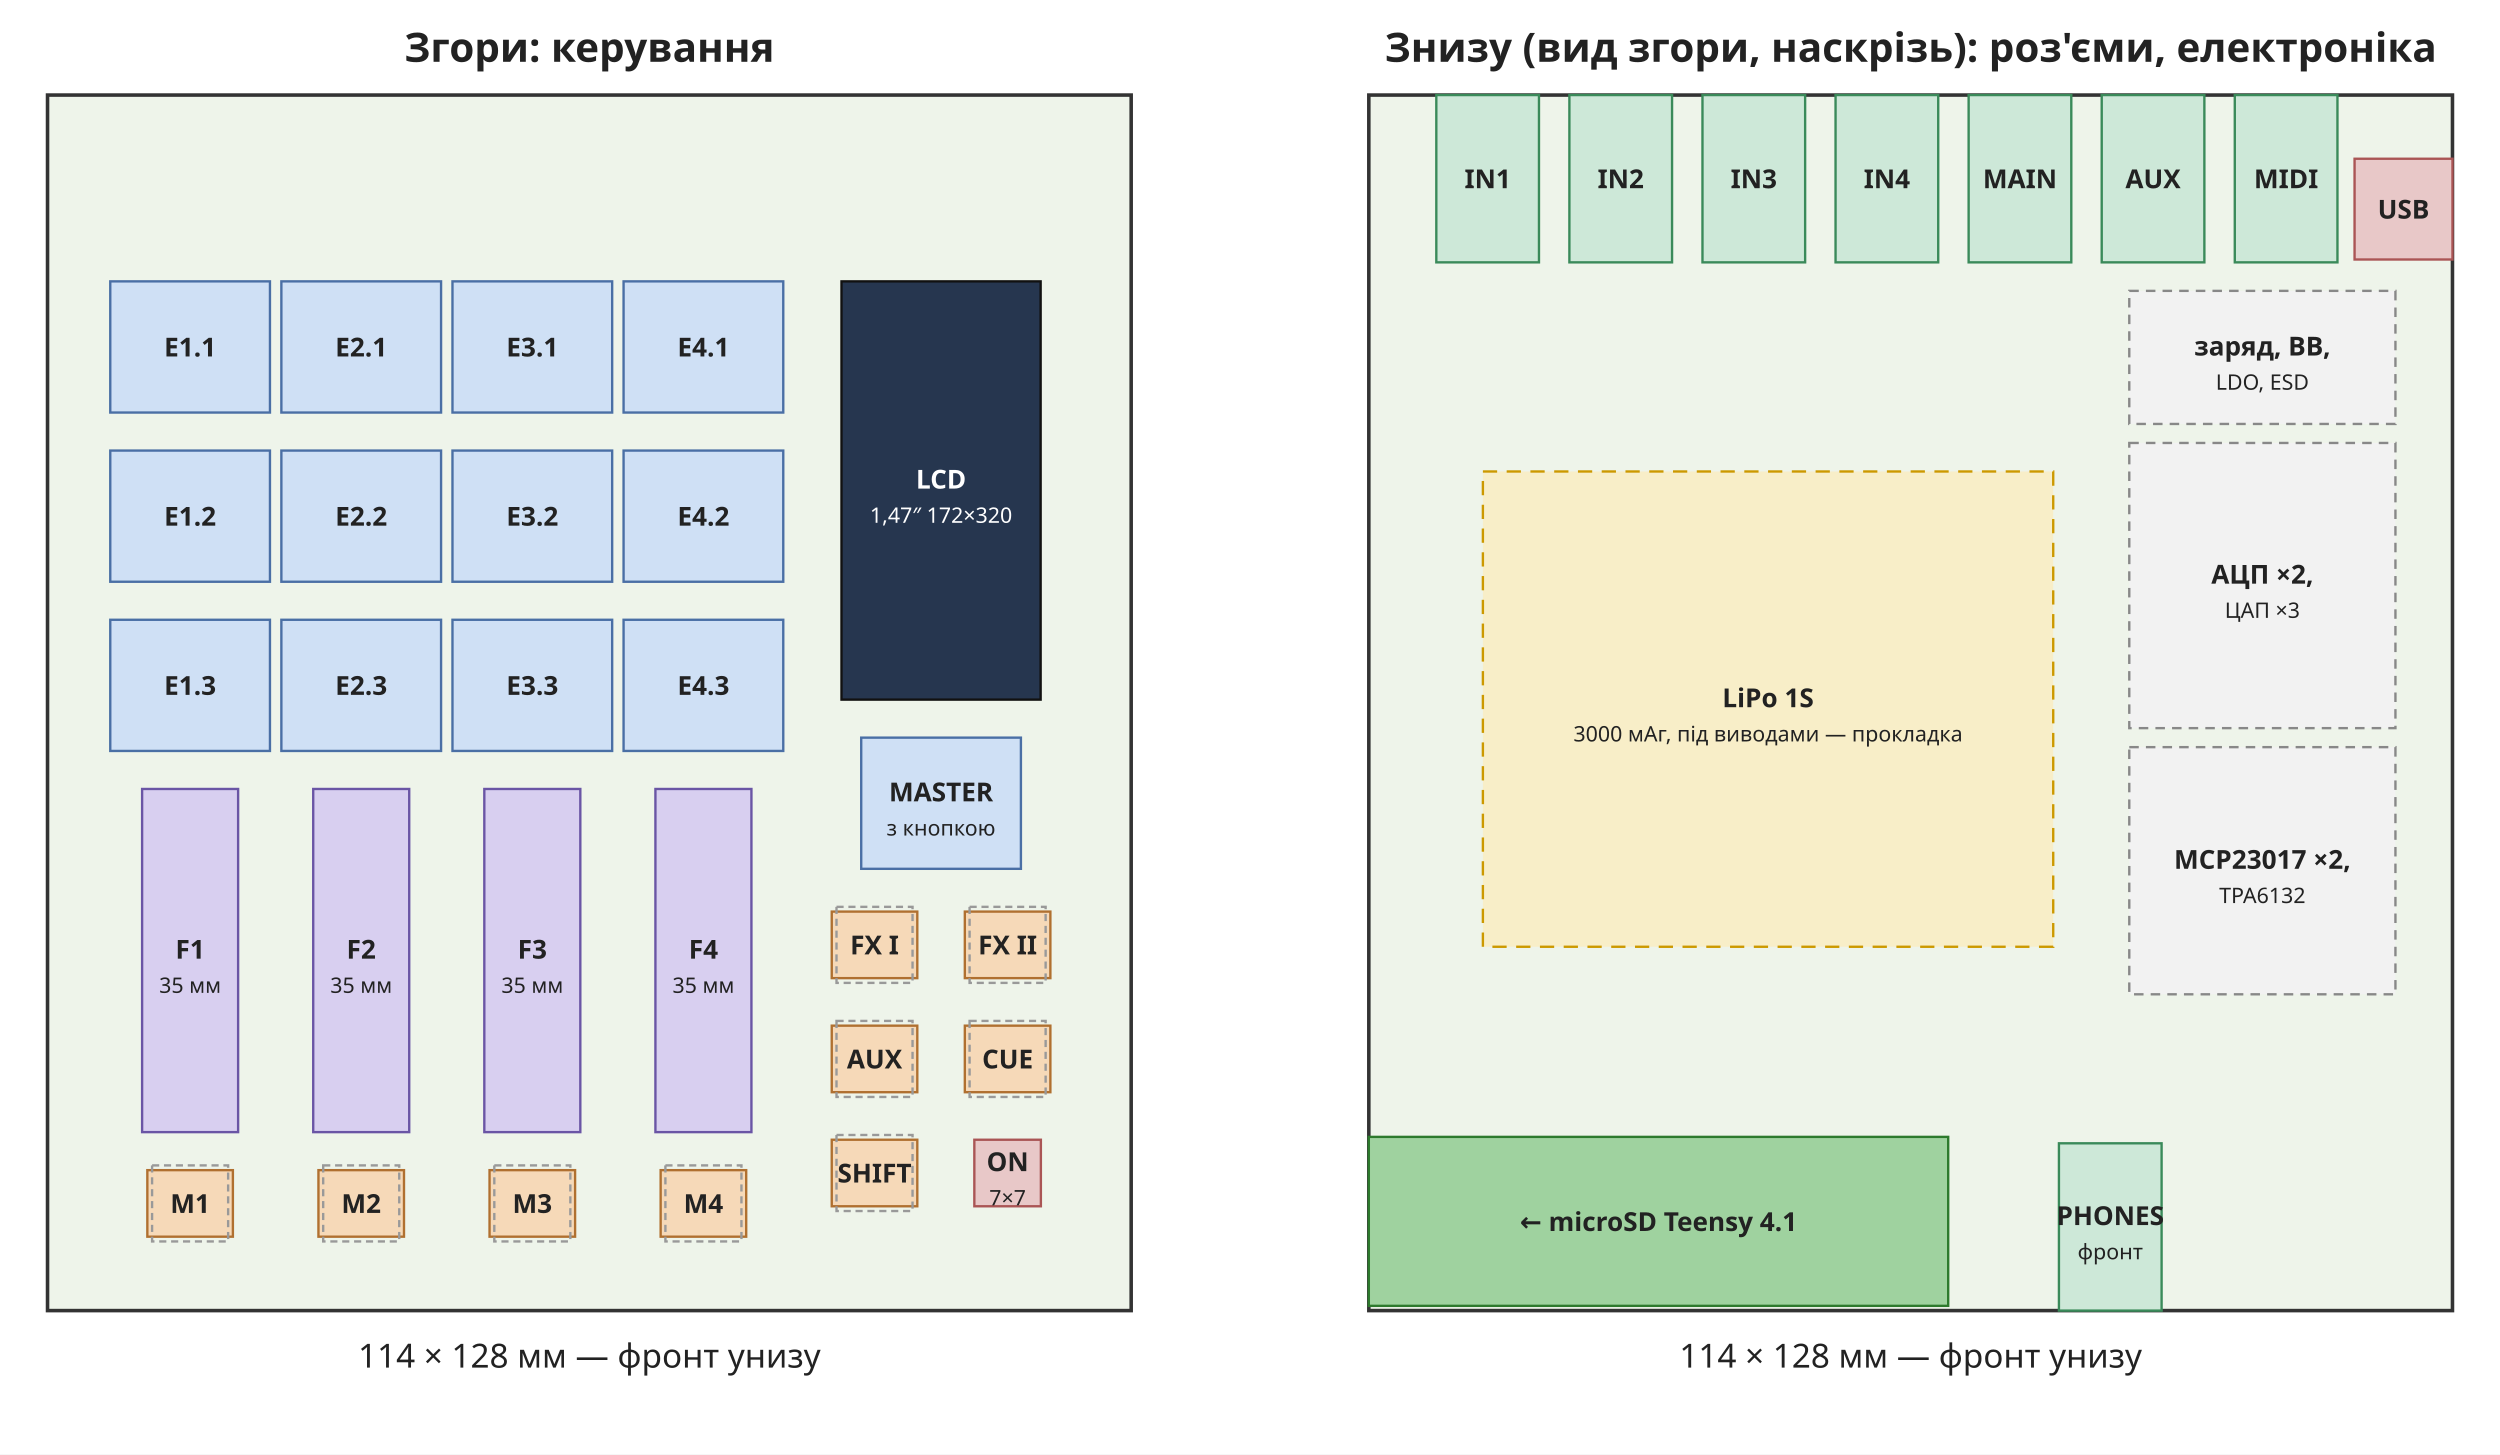
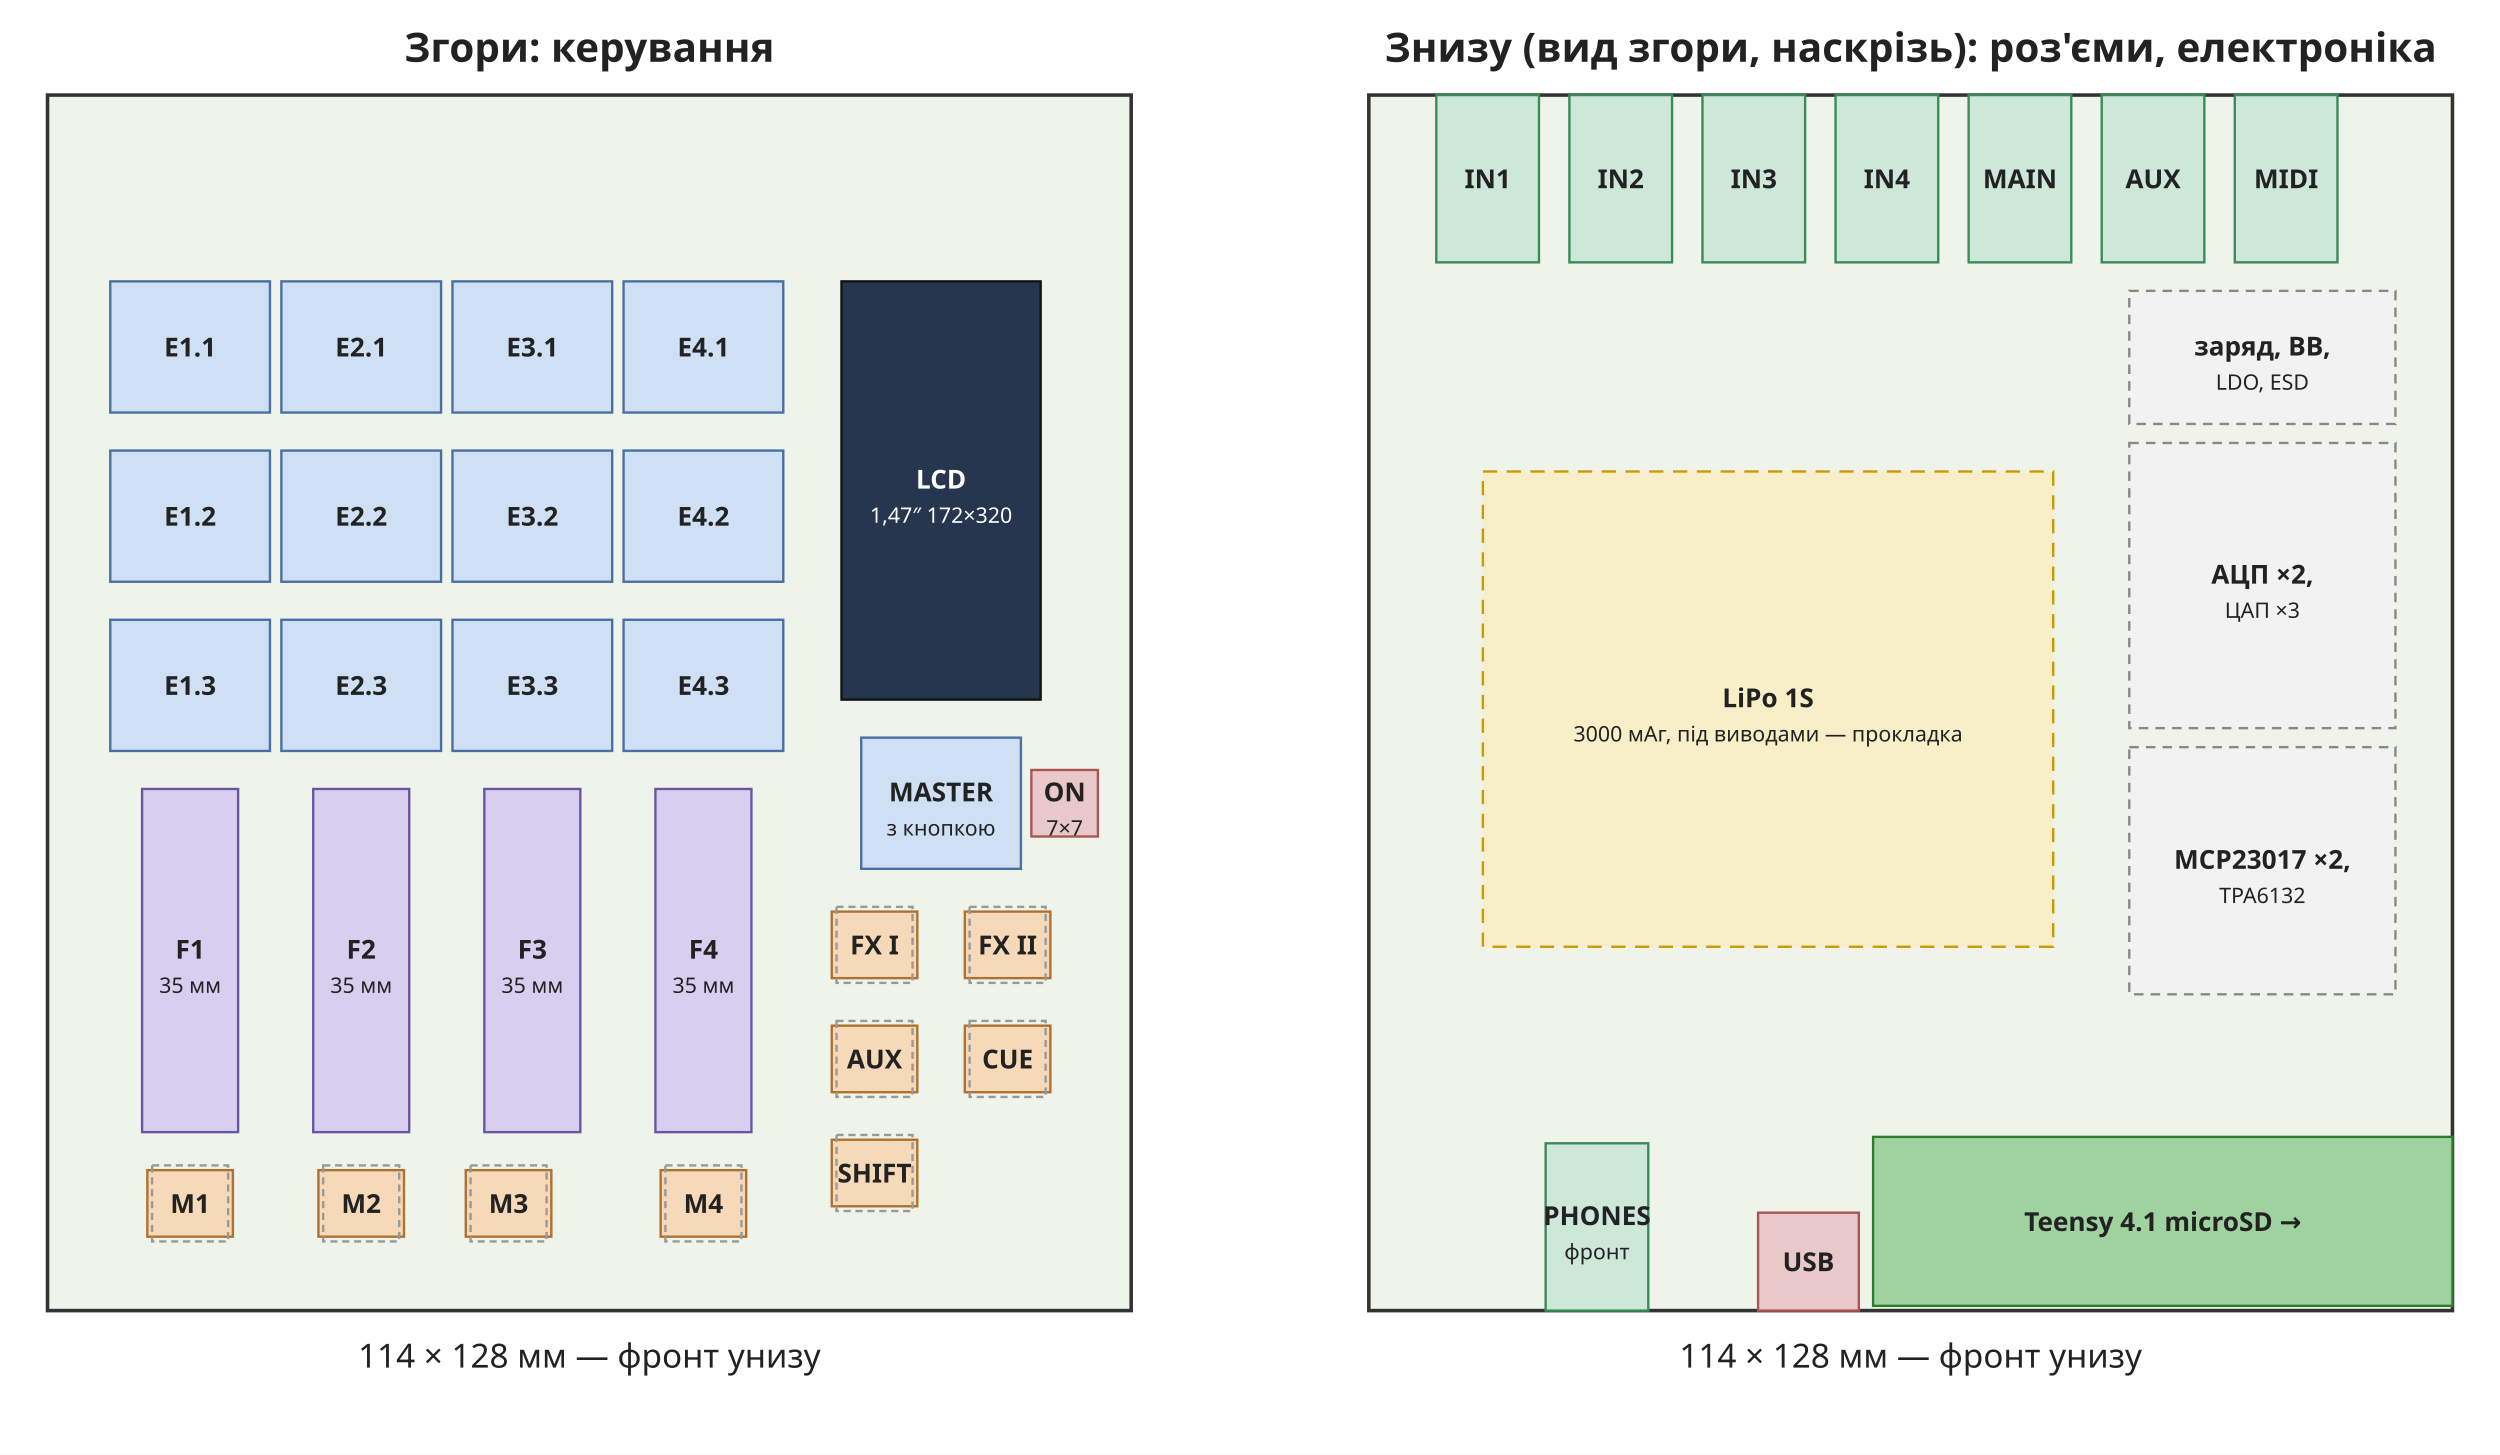
<svg xmlns="http://www.w3.org/2000/svg" width="1052" height="612" viewBox="0 0 1052 612">
  <rect width="100%" height="100%" fill="#fff" />
  <g transform="translate(20.0,40.0)">
    <rect x="0" y="0" width="456.0" height="511.5" style="fill:#eef4ea;stroke:#333;stroke-width:1.5" />
    <text x="228.0" y="-14.0" style="font-family:sans-serif;text-anchor:middle;fill:#222;font-size:17px;font-weight:bold">Згори: керування</text>
    <rect x="26.4" y="78.4" width="67.2" height="55.2" style="fill:#cfe0f5;stroke:#4a6fa5" />
    <text x="60.0" y="110.0" style="font-family:sans-serif;text-anchor:middle;fill:#222;font-size:11px;font-weight:bold">E1.1</text>
    <rect x="26.4" y="149.6" width="67.2" height="55.2" style="fill:#cfe0f5;stroke:#4a6fa5" />
    <text x="60.0" y="181.2" style="font-family:sans-serif;text-anchor:middle;fill:#222;font-size:11px;font-weight:bold">E1.2</text>
    <rect x="26.4" y="220.8" width="67.2" height="55.2" style="fill:#cfe0f5;stroke:#4a6fa5" />
    <text x="60.0" y="252.4" style="font-family:sans-serif;text-anchor:middle;fill:#222;font-size:11px;font-weight:bold">E1.3</text>
    <rect x="42.0" y="452.4" width="36.0" height="28.0" style="fill:#f6d9b8;stroke:#b07030" />
    <rect x="44.0" y="450.4" width="32.0" height="32.0" style="fill:none;stroke:#999;stroke-dasharray:3 2" />
    <text x="60.0" y="470.4" style="font-family:sans-serif;text-anchor:middle;fill:#222;font-size:11px;font-weight:bold">M1</text>
    <rect x="39.8" y="292.0" width="40.4" height="144.4" style="fill:#d8cff0;stroke:#6a55a5" />
    <text x="60.0" y="363.4" style="font-family:sans-serif;text-anchor:middle;fill:#222;font-size:11px;font-weight:bold">F1</text>
    <text x="60.0" y="377.8" style="font-family:sans-serif;text-anchor:middle;fill:#222;font-size:9px;font-weight:normal">35 мм</text>
    <rect x="98.4" y="78.4" width="67.2" height="55.2" style="fill:#cfe0f5;stroke:#4a6fa5" />
    <text x="132.0" y="110.0" style="font-family:sans-serif;text-anchor:middle;fill:#222;font-size:11px;font-weight:bold">E2.1</text>
    <rect x="98.4" y="149.6" width="67.2" height="55.2" style="fill:#cfe0f5;stroke:#4a6fa5" />
    <text x="132.0" y="181.2" style="font-family:sans-serif;text-anchor:middle;fill:#222;font-size:11px;font-weight:bold">E2.2</text>
    <rect x="98.4" y="220.8" width="67.2" height="55.2" style="fill:#cfe0f5;stroke:#4a6fa5" />
    <text x="132.0" y="252.4" style="font-family:sans-serif;text-anchor:middle;fill:#222;font-size:11px;font-weight:bold">E2.3</text>
    <rect x="114.0" y="452.4" width="36.0" height="28.0" style="fill:#f6d9b8;stroke:#b07030" />
    <rect x="116.0" y="450.4" width="32.0" height="32.0" style="fill:none;stroke:#999;stroke-dasharray:3 2" />
    <text x="132.0" y="470.4" style="font-family:sans-serif;text-anchor:middle;fill:#222;font-size:11px;font-weight:bold">M2</text>
    <rect x="111.8" y="292.0" width="40.4" height="144.4" style="fill:#d8cff0;stroke:#6a55a5" />
    <text x="132.0" y="363.4" style="font-family:sans-serif;text-anchor:middle;fill:#222;font-size:11px;font-weight:bold">F2</text>
    <text x="132.0" y="377.8" style="font-family:sans-serif;text-anchor:middle;fill:#222;font-size:9px;font-weight:normal">35 мм</text>
    <rect x="170.4" y="78.4" width="67.2" height="55.2" style="fill:#cfe0f5;stroke:#4a6fa5" />
    <text x="204.0" y="110.0" style="font-family:sans-serif;text-anchor:middle;fill:#222;font-size:11px;font-weight:bold">E3.1</text>
    <rect x="170.4" y="149.6" width="67.2" height="55.2" style="fill:#cfe0f5;stroke:#4a6fa5" />
    <text x="204.0" y="181.2" style="font-family:sans-serif;text-anchor:middle;fill:#222;font-size:11px;font-weight:bold">E3.2</text>
    <rect x="170.4" y="220.8" width="67.2" height="55.2" style="fill:#cfe0f5;stroke:#4a6fa5" />
    <text x="204.0" y="252.4" style="font-family:sans-serif;text-anchor:middle;fill:#222;font-size:11px;font-weight:bold">E3.3</text>
-     <rect x="186.0" y="452.4" width="36.0" height="28.0" style="fill:#f6d9b8;stroke:#b07030" />
-     <rect x="188.0" y="450.4" width="32.0" height="32.0" style="fill:none;stroke:#999;stroke-dasharray:3 2" />
-     <text x="204.0" y="470.4" style="font-family:sans-serif;text-anchor:middle;fill:#222;font-size:11px;font-weight:bold">M3</text>
+     <rect x="176.0" y="452.4" width="36.0" height="28.0" style="fill:#f6d9b8;stroke:#b07030" />
+     <rect x="178.0" y="450.4" width="32.0" height="32.0" style="fill:none;stroke:#999;stroke-dasharray:3 2" />
+     <text x="194.0" y="470.4" style="font-family:sans-serif;text-anchor:middle;fill:#222;font-size:11px;font-weight:bold">M3</text>
    <rect x="183.8" y="292.0" width="40.4" height="144.4" style="fill:#d8cff0;stroke:#6a55a5" />
    <text x="204.0" y="363.4" style="font-family:sans-serif;text-anchor:middle;fill:#222;font-size:11px;font-weight:bold">F3</text>
    <text x="204.0" y="377.8" style="font-family:sans-serif;text-anchor:middle;fill:#222;font-size:9px;font-weight:normal">35 мм</text>
    <rect x="242.4" y="78.4" width="67.2" height="55.2" style="fill:#cfe0f5;stroke:#4a6fa5" />
    <text x="276.0" y="110.0" style="font-family:sans-serif;text-anchor:middle;fill:#222;font-size:11px;font-weight:bold">E4.1</text>
    <rect x="242.4" y="149.6" width="67.2" height="55.2" style="fill:#cfe0f5;stroke:#4a6fa5" />
    <text x="276.0" y="181.2" style="font-family:sans-serif;text-anchor:middle;fill:#222;font-size:11px;font-weight:bold">E4.2</text>
    <rect x="242.4" y="220.8" width="67.2" height="55.2" style="fill:#cfe0f5;stroke:#4a6fa5" />
    <text x="276.0" y="252.4" style="font-family:sans-serif;text-anchor:middle;fill:#222;font-size:11px;font-weight:bold">E4.3</text>
    <rect x="258.0" y="452.4" width="36.0" height="28.0" style="fill:#f6d9b8;stroke:#b07030" />
    <rect x="260.0" y="450.4" width="32.0" height="32.0" style="fill:none;stroke:#999;stroke-dasharray:3 2" />
    <text x="276.0" y="470.4" style="font-family:sans-serif;text-anchor:middle;fill:#222;font-size:11px;font-weight:bold">M4</text>
    <rect x="255.8" y="292.0" width="40.4" height="144.4" style="fill:#d8cff0;stroke:#6a55a5" />
    <text x="276.0" y="363.4" style="font-family:sans-serif;text-anchor:middle;fill:#222;font-size:11px;font-weight:bold">F4</text>
    <text x="276.0" y="377.8" style="font-family:sans-serif;text-anchor:middle;fill:#222;font-size:9px;font-weight:normal">35 мм</text>
    <rect x="334.1" y="78.4" width="83.8" height="176.0" style="fill:#26364f;stroke:#111" />
    <text x="376.0" y="165.6" style="font-family:sans-serif;text-anchor:middle;fill:#fff;font-size:11px;font-weight:bold">LCD</text>
    <text x="376.0" y="180.0" style="font-family:sans-serif;text-anchor:middle;fill:#fff;font-size:9px;font-weight:normal">1,47″ 172×320</text>
    <rect x="342.4" y="270.4" width="67.2" height="55.2" style="fill:#cfe0f5;stroke:#4a6fa5" />
    <text x="376.0" y="297.2" style="font-family:sans-serif;text-anchor:middle;fill:#222;font-size:11px;font-weight:bold">MASTER</text>
    <text x="376.0" y="311.6" style="font-family:sans-serif;text-anchor:middle;fill:#222;font-size:9px;font-weight:normal">з кнопкою</text>
    <rect x="330.0" y="343.6" width="36.0" height="28.0" style="fill:#f6d9b8;stroke:#b07030" />
    <rect x="332.0" y="341.6" width="32.0" height="32.0" style="fill:none;stroke:#999;stroke-dasharray:3 2" />
    <text x="348.0" y="361.6" style="font-family:sans-serif;text-anchor:middle;fill:#222;font-size:11px;font-weight:bold">FX I</text>
    <rect x="386.0" y="343.6" width="36.0" height="28.0" style="fill:#f6d9b8;stroke:#b07030" />
    <rect x="388.0" y="341.6" width="32.0" height="32.0" style="fill:none;stroke:#999;stroke-dasharray:3 2" />
    <text x="404.0" y="361.6" style="font-family:sans-serif;text-anchor:middle;fill:#222;font-size:11px;font-weight:bold">FX II</text>
    <rect x="330.0" y="391.6" width="36.0" height="28.0" style="fill:#f6d9b8;stroke:#b07030" />
    <rect x="332.0" y="389.6" width="32.0" height="32.0" style="fill:none;stroke:#999;stroke-dasharray:3 2" />
    <text x="348.0" y="409.6" style="font-family:sans-serif;text-anchor:middle;fill:#222;font-size:11px;font-weight:bold">AUX</text>
    <rect x="386.0" y="391.6" width="36.0" height="28.0" style="fill:#f6d9b8;stroke:#b07030" />
    <rect x="388.0" y="389.6" width="32.0" height="32.0" style="fill:none;stroke:#999;stroke-dasharray:3 2" />
    <text x="404.0" y="409.6" style="font-family:sans-serif;text-anchor:middle;fill:#222;font-size:11px;font-weight:bold">CUE</text>
    <rect x="330.0" y="439.6" width="36.0" height="28.0" style="fill:#f6d9b8;stroke:#b07030" />
    <rect x="332.0" y="437.6" width="32.0" height="32.0" style="fill:none;stroke:#999;stroke-dasharray:3 2" />
    <text x="348.0" y="457.6" style="font-family:sans-serif;text-anchor:middle;fill:#222;font-size:11px;font-weight:bold">SHIFT</text>
-     <rect x="390.0" y="439.6" width="28.0" height="28.0" style="fill:#e8c8c8;stroke:#a55" />
-     <text x="404.0" y="452.8" style="font-family:sans-serif;text-anchor:middle;fill:#222;font-size:11px;font-weight:bold">ON</text>
-     <text x="404.0" y="467.2" style="font-family:sans-serif;text-anchor:middle;fill:#222;font-size:9px;font-weight:normal">7×7</text>
+     <rect x="414.0" y="284.0" width="28.0" height="28.0" style="fill:#e8c8c8;stroke:#a55" />
+     <text x="428.0" y="297.2" style="font-family:sans-serif;text-anchor:middle;fill:#222;font-size:11px;font-weight:bold">ON</text>
+     <text x="428.0" y="311.6" style="font-family:sans-serif;text-anchor:middle;fill:#222;font-size:9px;font-weight:normal">7×7</text>
    <text x="228.0" y="535.5" style="font-family:sans-serif;text-anchor:middle;fill:#222;font-size:14px;font-weight:normal">114 × 128 мм — фронт унизу</text>
  </g>
  <g transform="translate(576.0,40.0)">
    <rect x="0" y="0" width="456.0" height="511.5" style="fill:#eef4ea;stroke:#333;stroke-width:1.5" />
    <text x="228.0" y="-14.0" style="font-family:sans-serif;text-anchor:middle;fill:#222;font-size:17px;font-weight:bold">Знизу (вид згори, наскрізь): роз'єми, електроніка</text>
    <rect x="28.4" y="0.0" width="43.2" height="70.4" style="fill:#cde8d8;stroke:#3a8a5a" />
    <text x="50.0" y="39.2" style="font-family:sans-serif;text-anchor:middle;fill:#222;font-size:11px;font-weight:bold">IN1</text>
    <rect x="84.4" y="0.0" width="43.2" height="70.4" style="fill:#cde8d8;stroke:#3a8a5a" />
    <text x="106.0" y="39.2" style="font-family:sans-serif;text-anchor:middle;fill:#222;font-size:11px;font-weight:bold">IN2</text>
    <rect x="140.4" y="0.0" width="43.2" height="70.4" style="fill:#cde8d8;stroke:#3a8a5a" />
    <text x="162.0" y="39.2" style="font-family:sans-serif;text-anchor:middle;fill:#222;font-size:11px;font-weight:bold">IN3</text>
    <rect x="196.4" y="0.0" width="43.2" height="70.4" style="fill:#cde8d8;stroke:#3a8a5a" />
    <text x="218.0" y="39.2" style="font-family:sans-serif;text-anchor:middle;fill:#222;font-size:11px;font-weight:bold">IN4</text>
    <rect x="252.4" y="0.0" width="43.2" height="70.4" style="fill:#cde8d8;stroke:#3a8a5a" />
    <text x="274.0" y="39.2" style="font-family:sans-serif;text-anchor:middle;fill:#222;font-size:11px;font-weight:bold">MAIN</text>
    <rect x="308.4" y="0.0" width="43.2" height="70.4" style="fill:#cde8d8;stroke:#3a8a5a" />
    <text x="330.0" y="39.2" style="font-family:sans-serif;text-anchor:middle;fill:#222;font-size:11px;font-weight:bold">AUX</text>
    <rect x="364.4" y="0.0" width="43.2" height="70.4" style="fill:#cde8d8;stroke:#3a8a5a" />
    <text x="386.0" y="39.2" style="font-family:sans-serif;text-anchor:middle;fill:#222;font-size:11px;font-weight:bold">MIDI</text>
-     <rect x="290.4" y="441.1" width="43.2" height="70.4" style="fill:#cde8d8;stroke:#3a8a5a" />
-     <text x="312.0" y="475.5" style="font-family:sans-serif;text-anchor:middle;fill:#222;font-size:11px;font-weight:bold">PHONES</text>
-     <text x="312.0" y="489.9" style="font-family:sans-serif;text-anchor:middle;fill:#222;font-size:9px;font-weight:normal">фронт</text>
-     <rect x="0.0" y="438.4" width="243.8" height="71.1" style="fill:#9fd29f;stroke:#2d7a2d" />
-     <text x="121.9" y="478.0" style="font-family:sans-serif;text-anchor:middle;fill:#222;font-size:11px;font-weight:bold">← microSD  Teensy 4.1</text>
-     <rect x="414.8" y="26.8" width="41.2" height="42.4" style="fill:#e8c8c8;stroke:#a55" />
-     <text x="435.4" y="52.0" style="font-family:sans-serif;text-anchor:middle;fill:#222;font-size:11px;font-weight:bold">USB</text>
+     <rect x="74.4" y="441.1" width="43.2" height="70.4" style="fill:#cde8d8;stroke:#3a8a5a" />
+     <text x="96.0" y="475.5" style="font-family:sans-serif;text-anchor:middle;fill:#222;font-size:11px;font-weight:bold">PHONES</text>
+     <text x="96.0" y="489.9" style="font-family:sans-serif;text-anchor:middle;fill:#222;font-size:9px;font-weight:normal">фронт</text>
+     <rect x="212.2" y="438.4" width="243.8" height="71.1" style="fill:#9fd29f;stroke:#2d7a2d" />
+     <text x="334.1" y="478.0" style="font-family:sans-serif;text-anchor:middle;fill:#222;font-size:11px;font-weight:bold">Teensy 4.1  microSD →</text>
+     <rect x="163.8" y="470.3" width="42.4" height="41.2" style="fill:#e8c8c8;stroke:#a55" />
+     <text x="185.0" y="494.9" style="font-family:sans-serif;text-anchor:middle;fill:#222;font-size:11px;font-weight:bold">USB</text>
    <rect x="48.0" y="158.4" width="240.0" height="200.0" style="fill:#ffe9b0;fill-opacity:0.6;stroke:#c90;stroke-dasharray:6 4" />
    <text x="168.0" y="257.6" style="font-family:sans-serif;text-anchor:middle;fill:#222;font-size:11px;font-weight:bold">LiPo 1S</text>
    <text x="168.0" y="272.0" style="font-family:sans-serif;text-anchor:middle;fill:#222;font-size:9px;font-weight:normal">3000 мАг, під виводами — прокладка</text>
    <rect x="320.0" y="82.4" width="112.0" height="56.0" style="fill:#f2f2f2;stroke:#888;stroke-dasharray:4 3" />
    <text x="376.0" y="109.6" style="font-family:sans-serif;text-anchor:middle;fill:#222;font-size:11px;font-weight:bold">заряд, BB,</text>
    <text x="376.0" y="124.0" style="font-family:sans-serif;text-anchor:middle;fill:#222;font-size:9px;font-weight:normal">LDO, ESD</text>
    <rect x="320.0" y="146.4" width="112.0" height="120.0" style="fill:#f2f2f2;stroke:#888;stroke-dasharray:4 3" />
    <text x="376.0" y="205.6" style="font-family:sans-serif;text-anchor:middle;fill:#222;font-size:11px;font-weight:bold">АЦП ×2,</text>
    <text x="376.0" y="220.0" style="font-family:sans-serif;text-anchor:middle;fill:#222;font-size:9px;font-weight:normal">ЦАП ×3</text>
    <rect x="320.0" y="274.4" width="112.0" height="104.0" style="fill:#f2f2f2;stroke:#888;stroke-dasharray:4 3" />
    <text x="376.0" y="325.6" style="font-family:sans-serif;text-anchor:middle;fill:#222;font-size:11px;font-weight:bold">MCP23017 ×2,</text>
    <text x="376.0" y="340.0" style="font-family:sans-serif;text-anchor:middle;fill:#222;font-size:9px;font-weight:normal">TPA6132</text>
    <text x="228.0" y="535.5" style="font-family:sans-serif;text-anchor:middle;fill:#222;font-size:14px;font-weight:normal">114 × 128 мм — фронт унизу</text>
  </g>
</svg>
